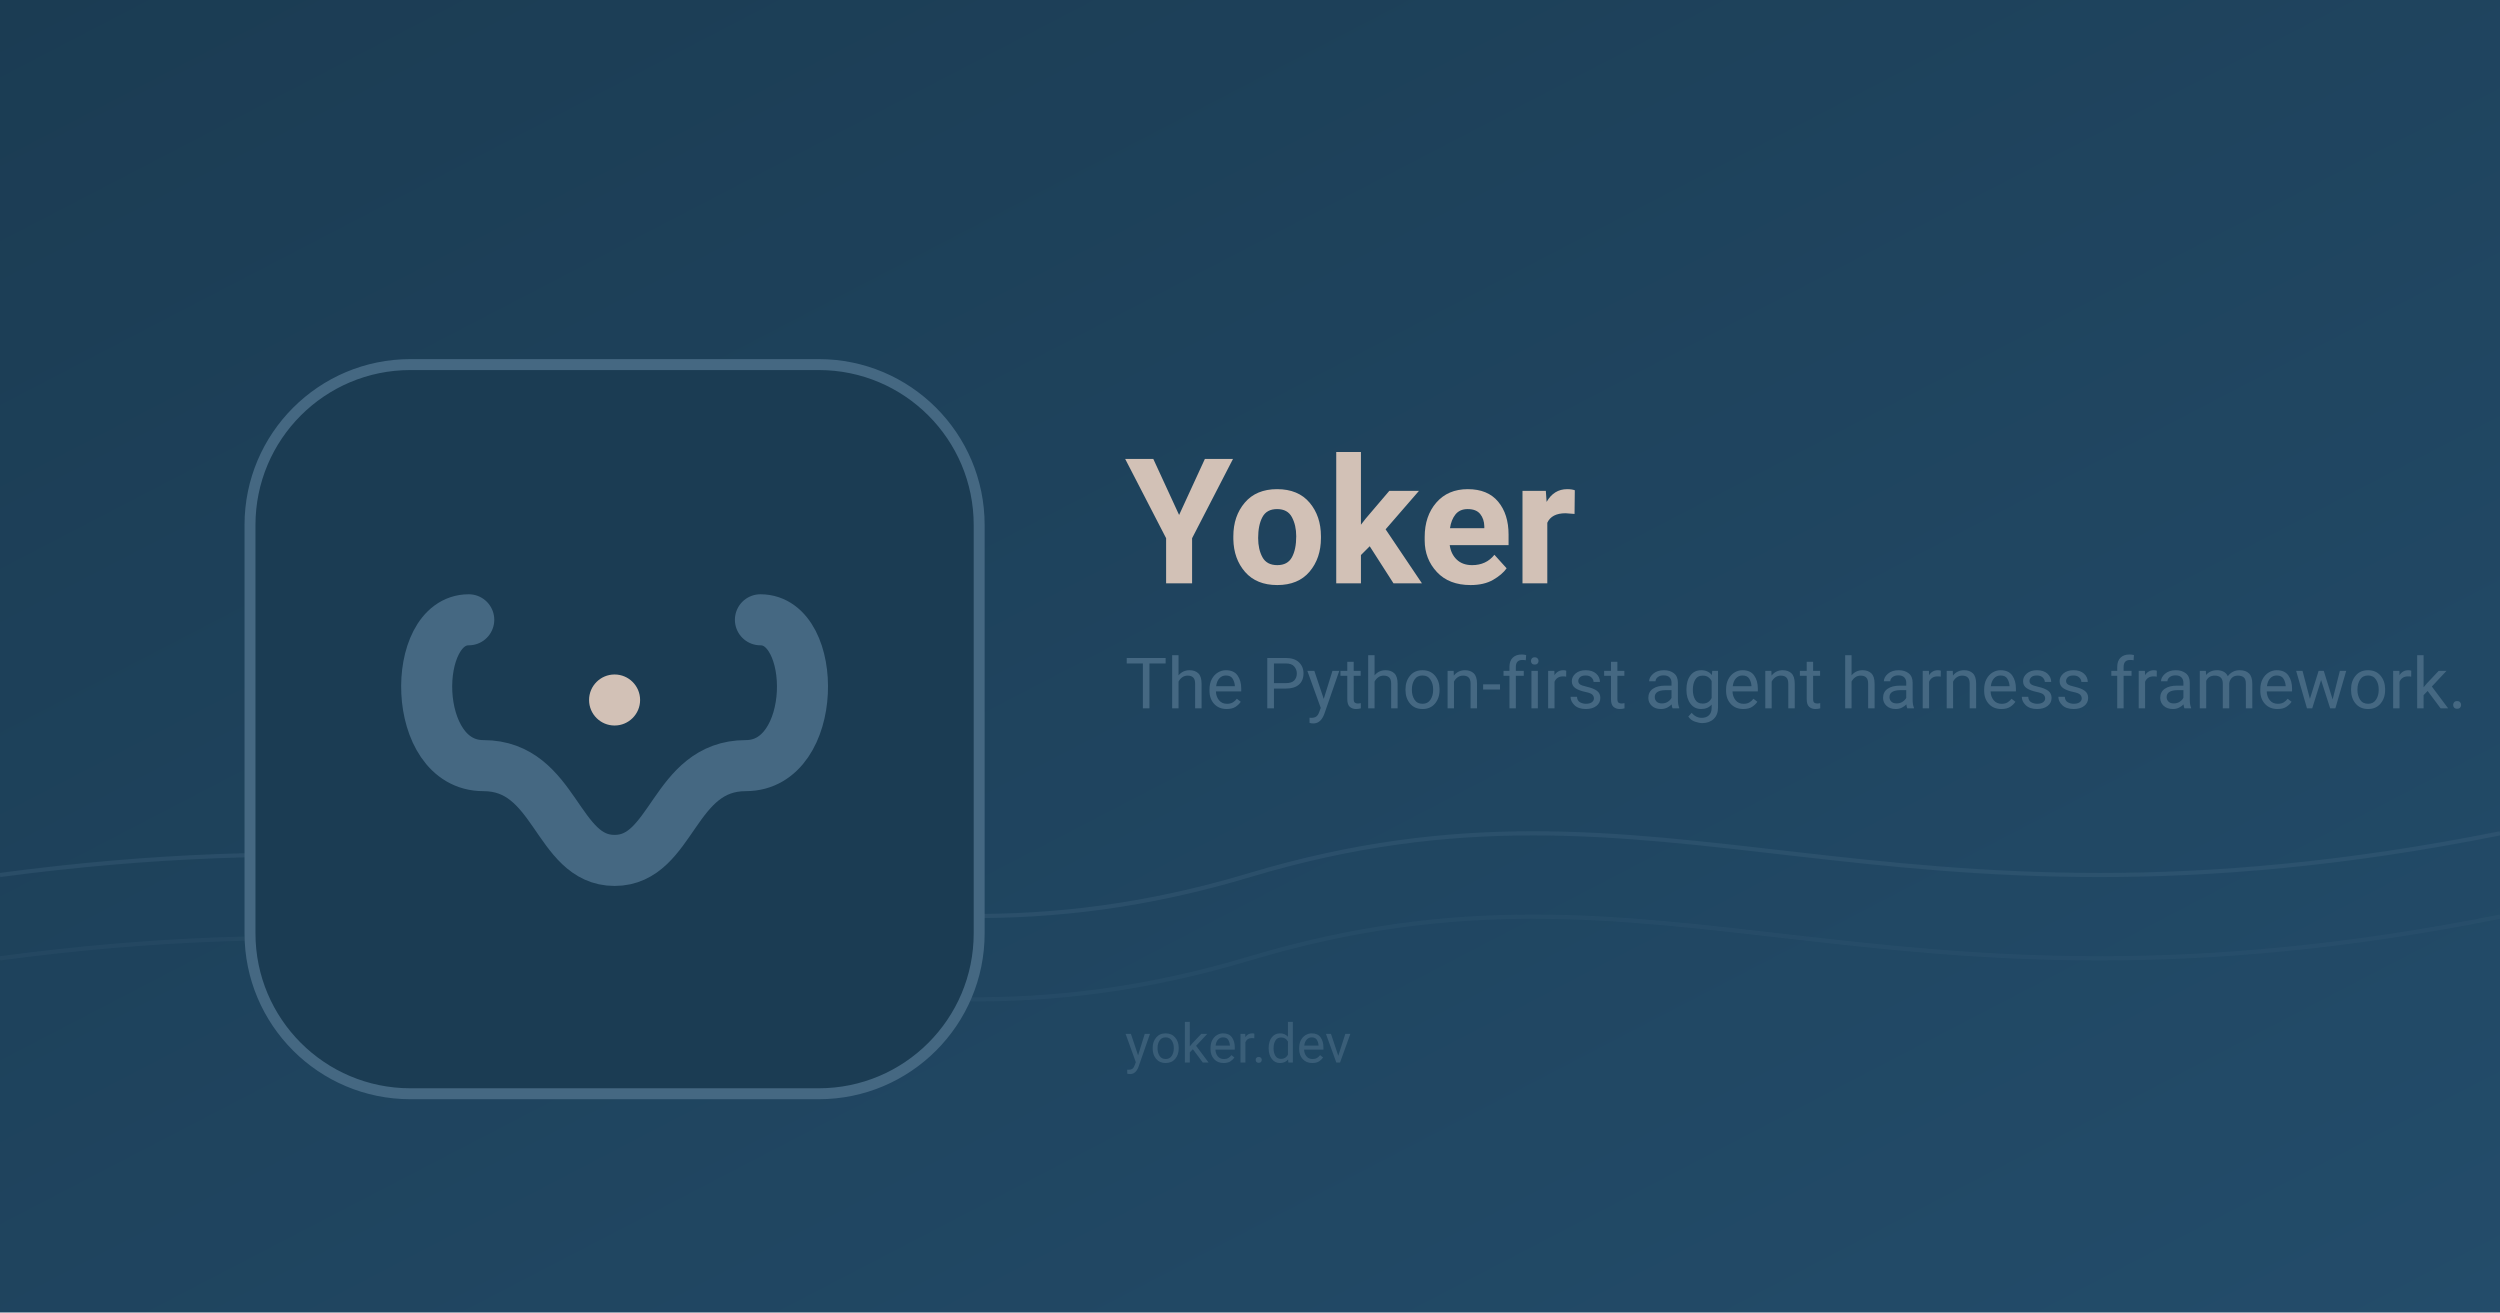
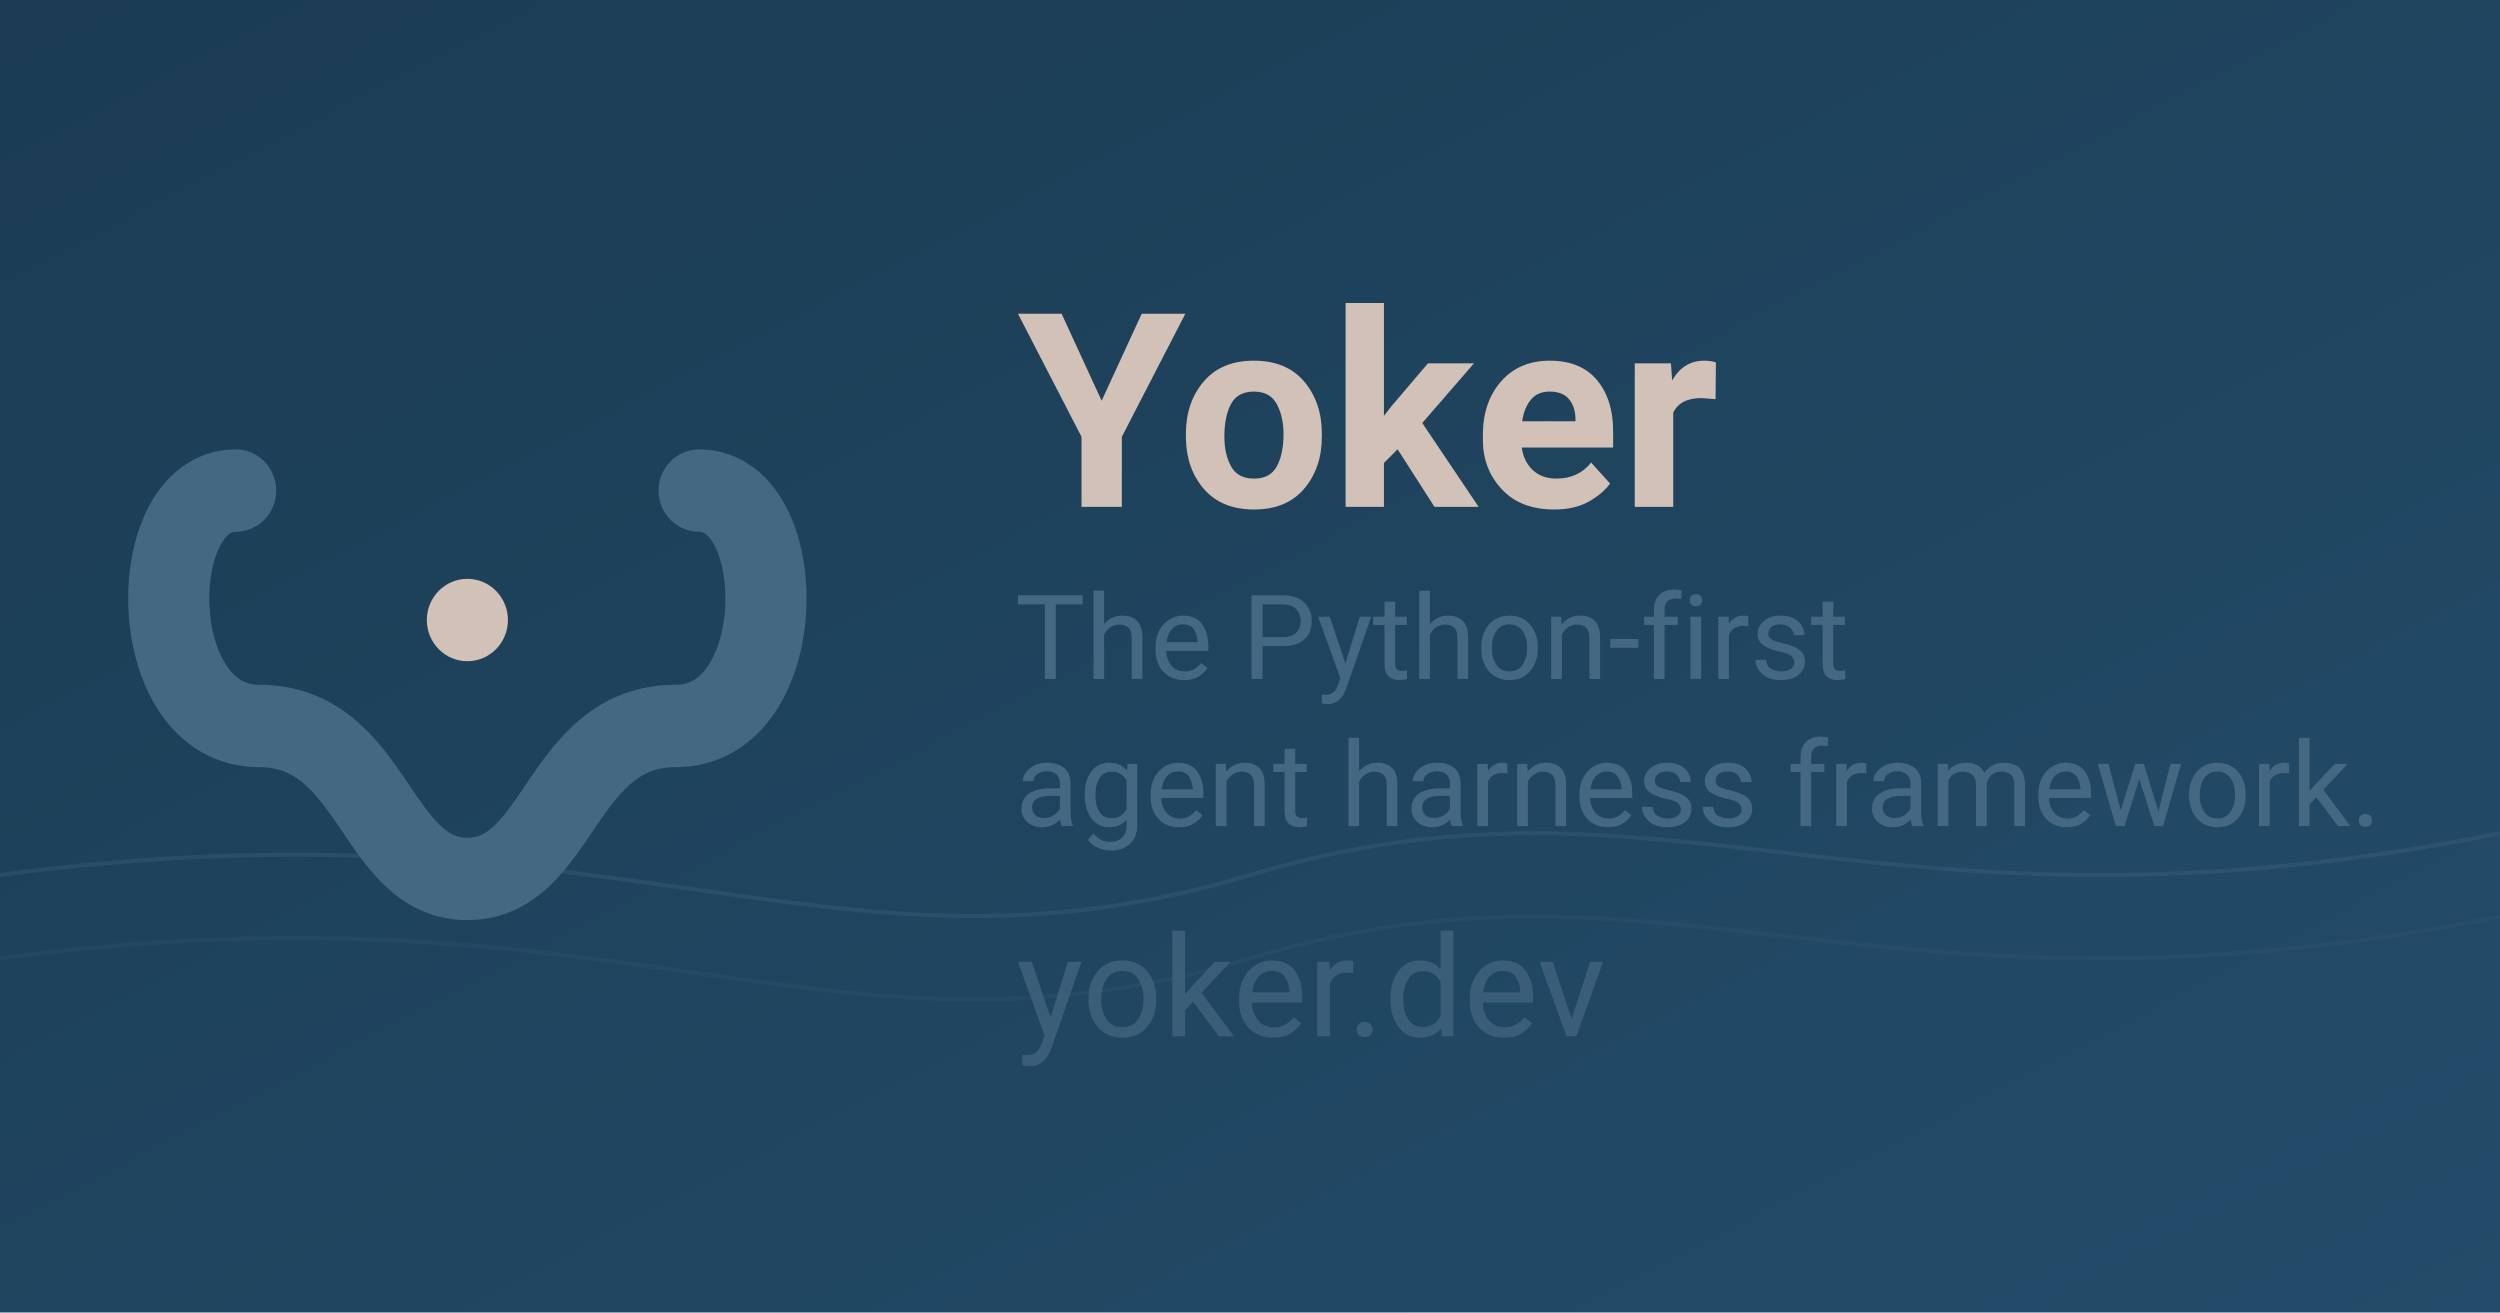
- <svg xmlns="http://www.w3.org/2000/svg" viewBox="0 0 1200 630" width="1200" height="630">
-   <defs>
+ <svg xmlns="http://www.w3.org/2000/svg" viewBox="0 0 1200 630" width="1200" height="630" version="1.1" id="svg6">
+   <defs id="defs2">
    <linearGradient id="bg" x1="0" y1="0" x2="1" y2="1">
-       <stop offset="0%" stop-color="#1B3C53" />
-       <stop offset="100%" stop-color="#234C6A" />
+       <stop offset="0%" stop-color="#1B3C53" id="stop1" />
+       <stop offset="100%" stop-color="#234C6A" id="stop2" />
    </linearGradient>
  </defs>
-   <rect width="1200" height="630" fill="url(#bg)" />
-   <path d="M 0,420 C 300,380 400,480 600,420 C 800,360 900,460 1200,400" fill="none" stroke="#456882" stroke-width="2" opacity="0.3" />
-   <path d="M 0,460 C 300,420 400,520 600,460 C 800,400 900,500 1200,440" fill="none" stroke="#456882" stroke-width="2" opacity="0.15" />
-   <g transform="translate(120, 175) scale(3.5)">
-     <rect width="100" height="100" rx="22" fill="#1B3C53" stroke="#456882" stroke-width="1.5" />
-     <path d="M 30,35              C 22,35 22,55 32,55              C 42,55 42,68 50,68              C 58,68 58,55 68,55              C 78,55 78,35 70,35" fill="none" stroke="#456882" stroke-width="7" stroke-linecap="round" stroke-linejoin="round" />
-     <circle cx="50" cy="46" r="3.5" fill="#D2C1B6" />
+   <rect width="1200" height="630" fill="url(#bg)" id="rect2" />
+   <path d="M 0,420 C 300,380 400,480 600,420 C 800,360 900,460 1200,400" fill="none" stroke="#456882" stroke-width="2" opacity="0.3" id="path2" />
+   <path d="M 0,460 C 300,420 400,520 600,460 C 800,400 900,500 1200,440" fill="none" stroke="#456882" stroke-width="2" opacity="0.15" id="path3" />
+   <g id="g9" transform="matrix(1.127245,0,0,1.127245,-26.81761,-25.65745)">
+     <g id="g7" transform="matrix(1.409729,0,0,1.431648,-109.9488,-146.0199)">
+       <path d="m 166.042,263.81 c -28,0 -28,70 7,70 35,0 35,45.5 63,45.5 28,0 28,-45.5 63,-45.5 35,0 35,-70 7,-70" fill="none" stroke="#456882" stroke-width="24.5" stroke-linecap="round" stroke-linejoin="round" id="path4" />
+       <circle cx="236.042" cy="302.31" r="12.25" fill="#d2c1b6" id="circle4" style="stroke-width:3.5" />
+     </g>
+     <g id="g8" transform="translate(0,-20.64951)">
+       <text x="457.144" y="259.236" font-family="system-ui, '-apple-system', 'Segoe UI', Roboto, sans-serif" font-size="115.674px" font-weight="700" fill="#d2c1b6" id="text4" style="stroke-width:1.377">Yoker</text>
+       <text x="456.058" y="332.524" font-family="system-ui, '-apple-system', 'Segoe UI', Roboto, sans-serif" font-size="50.118px" font-weight="400" fill="#456882" id="text5" style="stroke-width:1.474">
+         <tspan id="tspan6" x="456.058" y="332.524" style="stroke-width:1.474">The Python-first</tspan>
+         <tspan id="tspan7" x="456.058" y="395.171" style="stroke-width:1.474">agent harness framework.</tspan>
+       </text>
+       <text x="456.612" y="484.687" font-family="system-ui, '-apple-system', 'Segoe UI', Roboto, sans-serif" font-size="60.047px" font-weight="400" fill="#456882" opacity="0.7" id="text6" style="stroke-width:2.309">yoker.dev</text>
+     </g>
  </g>
-   <text x="540" y="280" font-family="system-ui, -apple-system, 'Segoe UI', Roboto, sans-serif" font-size="84" font-weight="700" fill="#D2C1B6">Yoker</text>
-   <text x="540" y="340" font-family="system-ui, -apple-system, 'Segoe UI', Roboto, sans-serif" font-size="34" font-weight="400" fill="#456882">The Python-first agent harness framework.</text>
-   <text x="540" y="510" font-family="system-ui, -apple-system, 'Segoe UI', Roboto, sans-serif" font-size="26" font-weight="400" fill="#456882" opacity="0.7">yoker.dev</text>
</svg>
